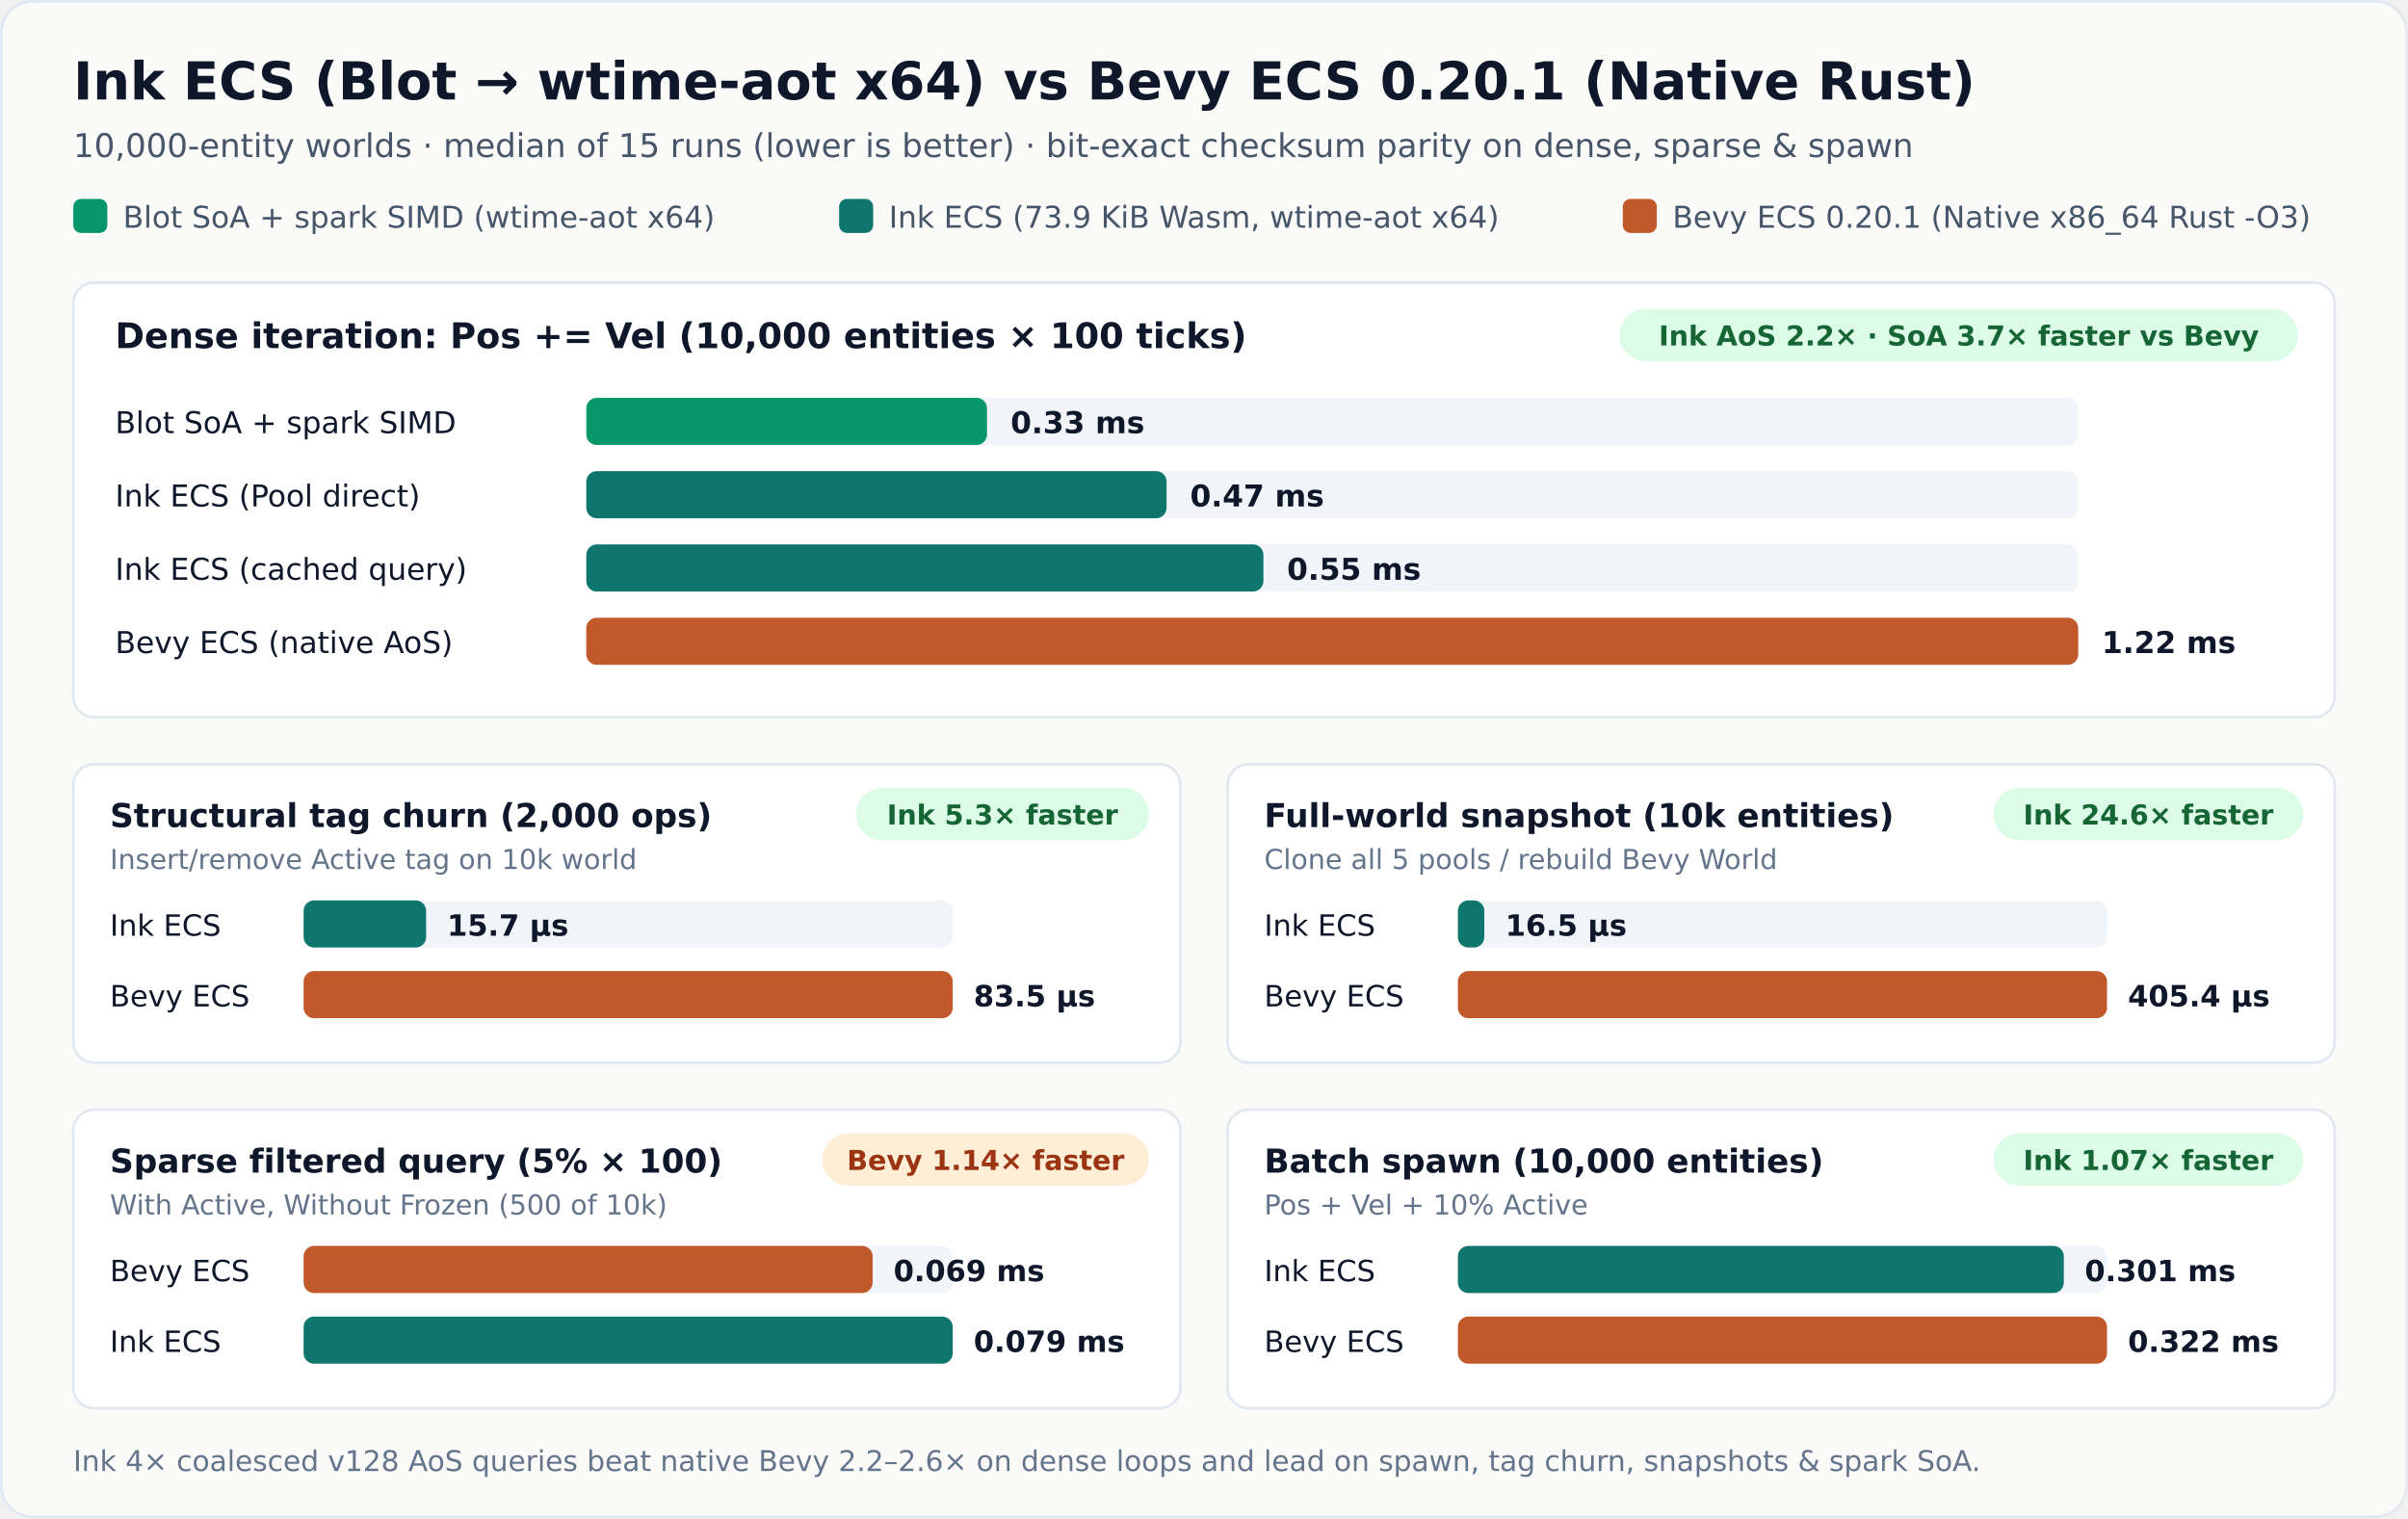
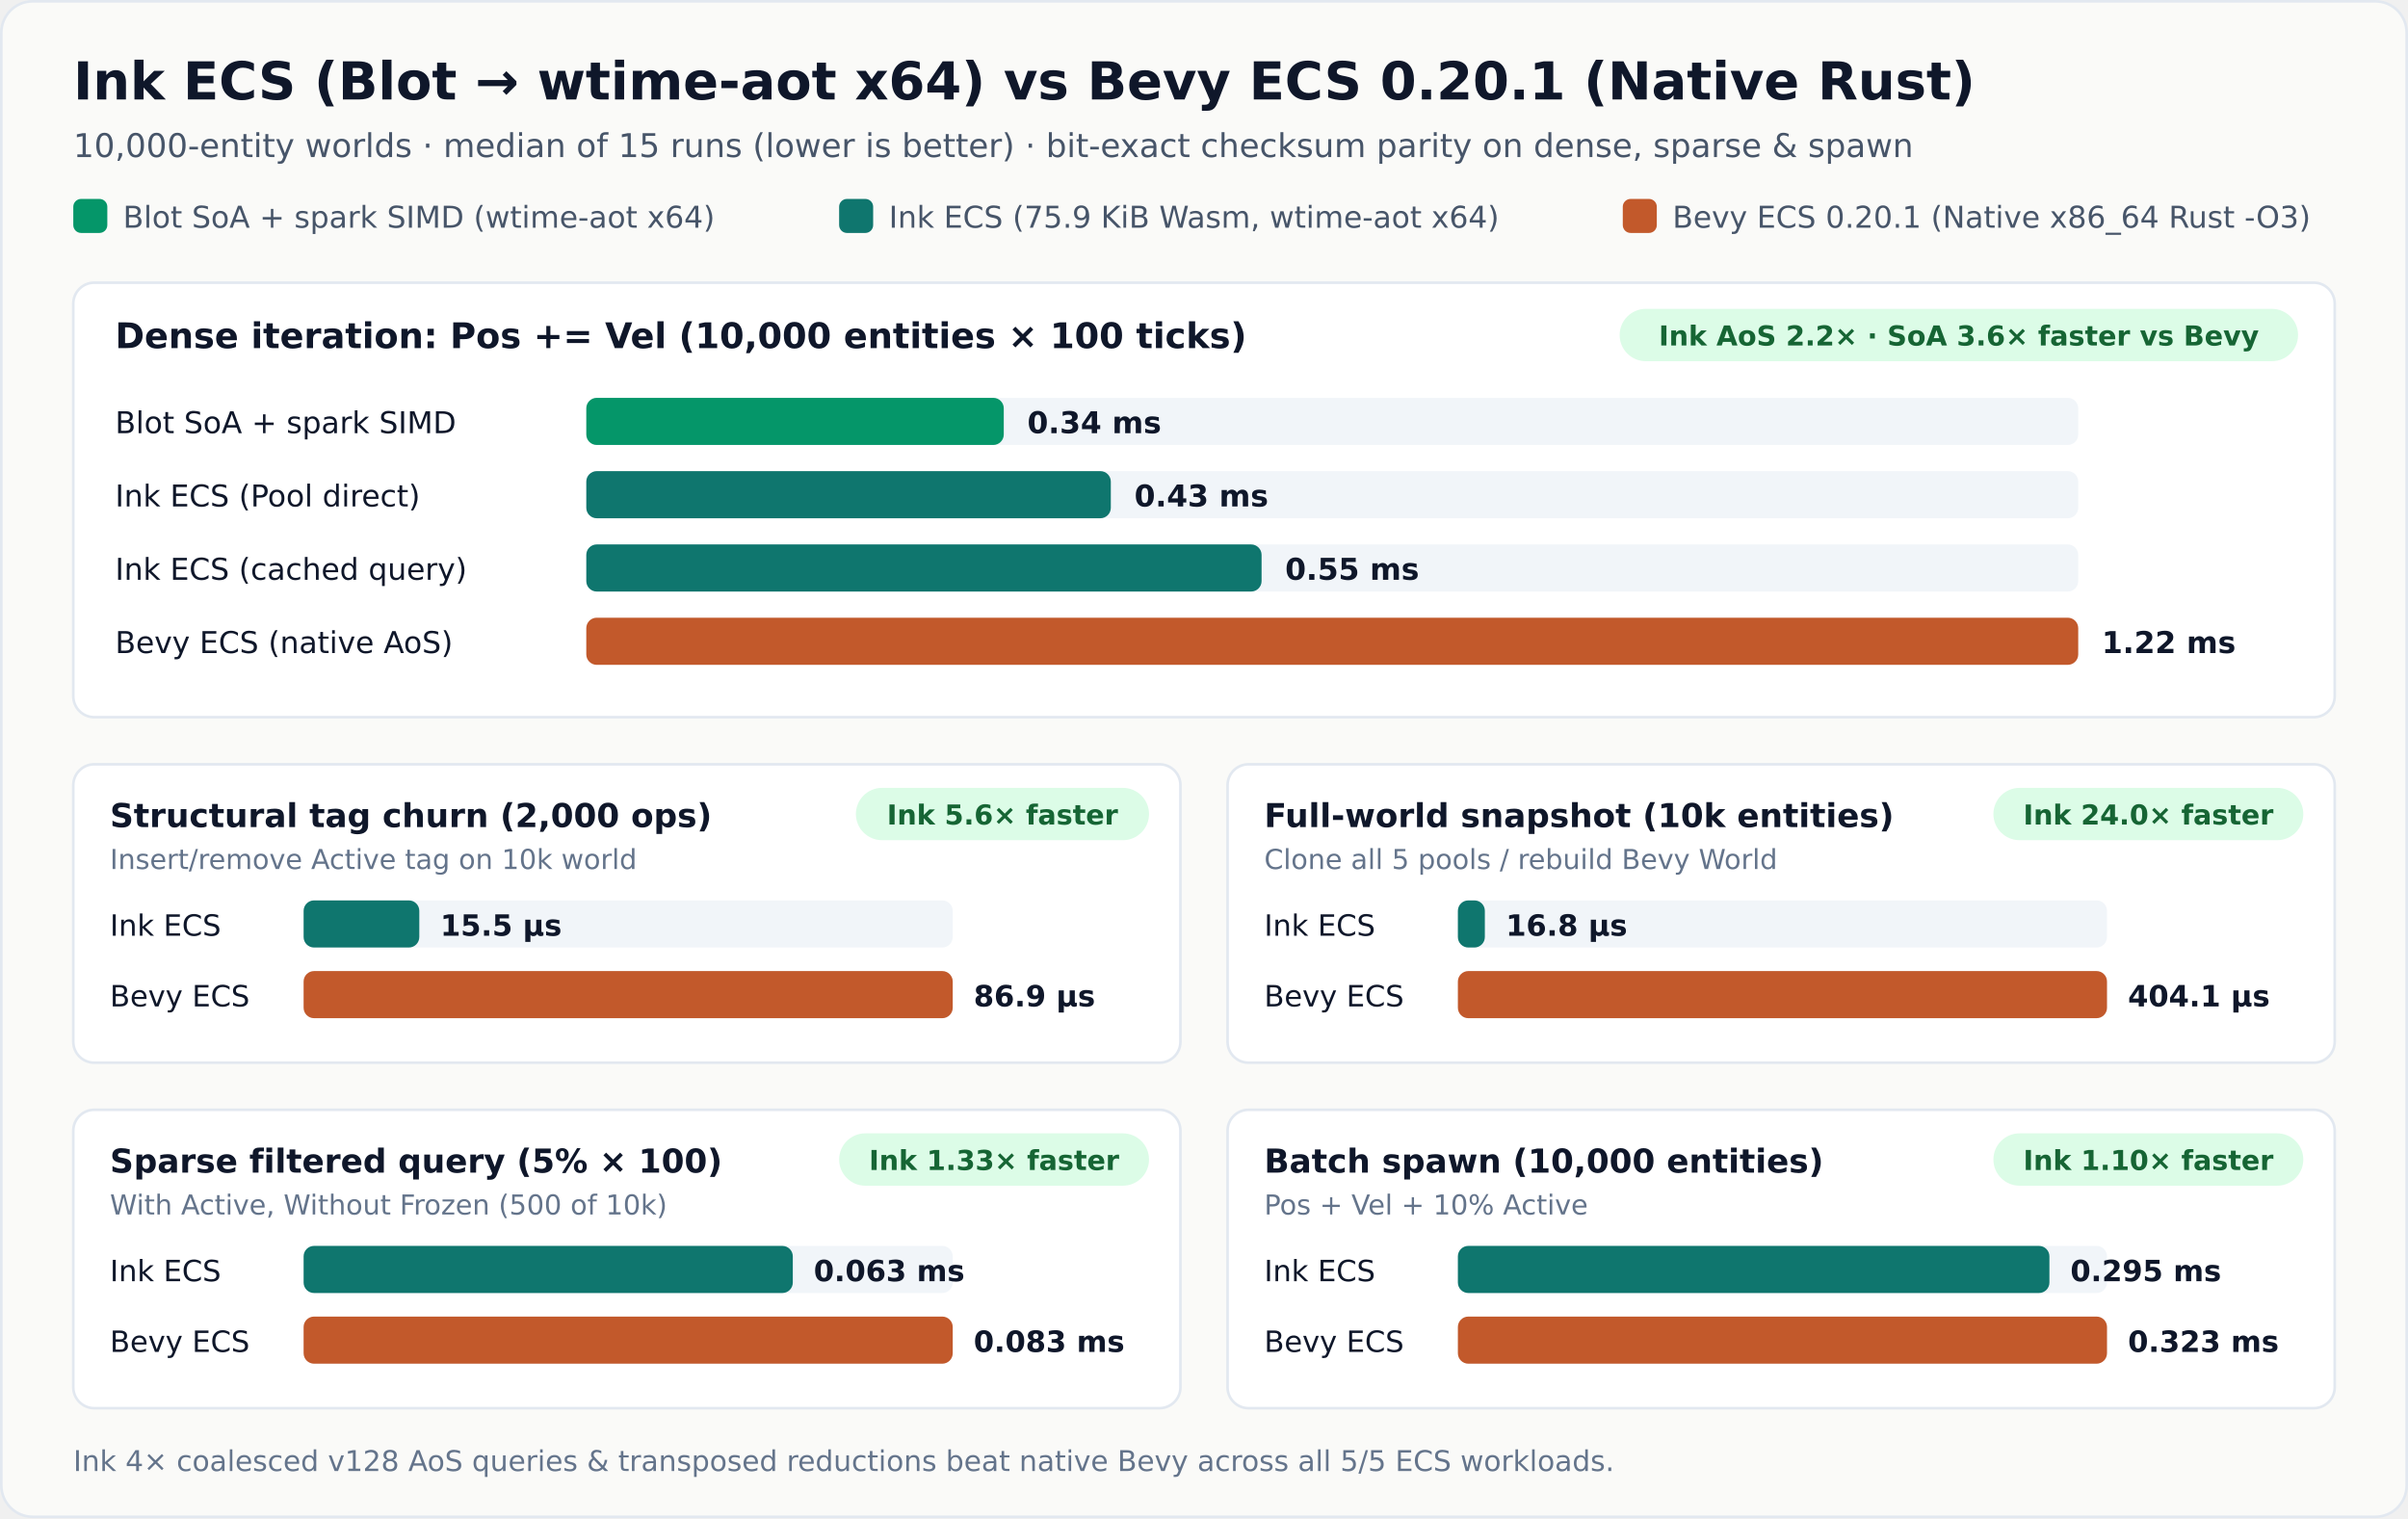
<svg xmlns="http://www.w3.org/2000/svg" width="920" height="580" viewBox="0 0 920 580" role="img" aria-label="Ink ECS vs Bevy ECS 0.20.1 performance comparison">
  <rect x="0.5" y="0.5" width="919" height="579" rx="12" fill="#fafaf8" stroke="#e2e8f0" />
  <text x="28.0" y="38.0" font-family="'DejaVu Sans', system-ui, -apple-system, 'Segoe UI', Helvetica, Arial, sans-serif" font-size="20" font-weight="700" fill="#0f172a" text-anchor="start">Ink ECS (Blot → wtime-aot x64) vs Bevy ECS 0.20.1 (Native Rust)</text>
  <text x="28.0" y="60.0" font-family="'DejaVu Sans', system-ui, -apple-system, 'Segoe UI', Helvetica, Arial, sans-serif" font-size="12.5" font-weight="400" fill="#475569" text-anchor="start">10,000-entity worlds · median of 15 runs (lower is better) · bit-exact checksum parity on dense, sparse &amp; spawn</text>
  <rect x="28.0" y="76.0" width="13" height="13" rx="3" fill="#059669" />
  <text x="47.0" y="87.0" font-family="'DejaVu Sans', system-ui, -apple-system, 'Segoe UI', Helvetica, Arial, sans-serif" font-size="11.5" font-weight="500" fill="#475569">Blot SoA + spark SIMD (wtime-aot x64)</text>
  <rect x="320.6" y="76.0" width="13" height="13" rx="3" fill="#0f766e" />
-   <text x="339.6" y="87.0" font-family="'DejaVu Sans', system-ui, -apple-system, 'Segoe UI', Helvetica, Arial, sans-serif" font-size="11.5" font-weight="500" fill="#475569">Ink ECS (73.9 KiB Wasm, wtime-aot x64)</text>
+   <text x="339.6" y="87.0" font-family="'DejaVu Sans', system-ui, -apple-system, 'Segoe UI', Helvetica, Arial, sans-serif" font-size="11.5" font-weight="500" fill="#475569">Ink ECS (75.9 KiB Wasm, wtime-aot x64)</text>
  <rect x="620.0" y="76.0" width="13" height="13" rx="3" fill="#c2592b" />
  <text x="639.0" y="87.0" font-family="'DejaVu Sans', system-ui, -apple-system, 'Segoe UI', Helvetica, Arial, sans-serif" font-size="11.5" font-weight="500" fill="#475569">Bevy ECS 0.20.1 (Native x86_64 Rust -O3)</text>
  <rect x="28" y="108" width="864" height="166" rx="8" fill="#ffffff" stroke="#e2e8f0" />
  <text x="44.0" y="133.0" font-family="'DejaVu Sans', system-ui, -apple-system, 'Segoe UI', Helvetica, Arial, sans-serif" font-size="13.5" font-weight="700" fill="#0f172a" text-anchor="start">Dense iteration: Pos += Vel (10,000 entities × 100 ticks)</text>
  <rect x="618.8" y="118.0" width="259.2" height="20.0" rx="10" fill="#dcfce7" />
-   <text x="748.4" y="132.0" font-family="'DejaVu Sans', system-ui, -apple-system, 'Segoe UI', Helvetica, Arial, sans-serif" font-size="10.5" font-weight="600" fill="#166534" text-anchor="middle">Ink AoS 2.2× · SoA 3.7× faster vs Bevy</text>
+   <text x="748.4" y="132.0" font-family="'DejaVu Sans', system-ui, -apple-system, 'Segoe UI', Helvetica, Arial, sans-serif" font-size="10.5" font-weight="600" fill="#166534" text-anchor="middle">Ink AoS 2.2× · SoA 3.6× faster vs Bevy</text>
  <text x="44.0" y="165.5" font-family="'DejaVu Sans', system-ui, -apple-system, 'Segoe UI', Helvetica, Arial, sans-serif" font-size="11.5" font-weight="500" fill="#0f172a" text-anchor="start">Blot SoA + spark SIMD</text>
  <rect x="224.0" y="152.0" width="570.0" height="18" rx="4" fill="#f1f5f9" />
-   <rect x="224.0" y="152.0" width="153.1" height="18" rx="4" fill="#059669" />
-   <text x="386.1" y="165.5" font-family="'DejaVu Sans', system-ui, -apple-system, 'Segoe UI', Helvetica, Arial, sans-serif" font-size="11.5" font-weight="600" fill="#0f172a" text-anchor="start">0.33 ms</text>
+   <rect x="224.0" y="152.0" width="159.5" height="18" rx="4" fill="#059669" />
+   <text x="392.5" y="165.5" font-family="'DejaVu Sans', system-ui, -apple-system, 'Segoe UI', Helvetica, Arial, sans-serif" font-size="11.5" font-weight="600" fill="#0f172a" text-anchor="start">0.34 ms</text>
  <text x="44.0" y="193.5" font-family="'DejaVu Sans', system-ui, -apple-system, 'Segoe UI', Helvetica, Arial, sans-serif" font-size="11.5" font-weight="500" fill="#0f172a" text-anchor="start">Ink ECS (Pool direct)</text>
  <rect x="224.0" y="180.0" width="570.0" height="18" rx="4" fill="#f1f5f9" />
-   <rect x="224.0" y="180.0" width="221.7" height="18" rx="4" fill="#0f766e" />
-   <text x="454.7" y="193.5" font-family="'DejaVu Sans', system-ui, -apple-system, 'Segoe UI', Helvetica, Arial, sans-serif" font-size="11.5" font-weight="600" fill="#0f172a" text-anchor="start">0.47 ms</text>
+   <rect x="224.0" y="180.0" width="200.4" height="18" rx="4" fill="#0f766e" />
+   <text x="433.4" y="193.5" font-family="'DejaVu Sans', system-ui, -apple-system, 'Segoe UI', Helvetica, Arial, sans-serif" font-size="11.5" font-weight="600" fill="#0f172a" text-anchor="start">0.43 ms</text>
  <text x="44.0" y="221.5" font-family="'DejaVu Sans', system-ui, -apple-system, 'Segoe UI', Helvetica, Arial, sans-serif" font-size="11.5" font-weight="500" fill="#0f172a" text-anchor="start">Ink ECS (cached query)</text>
  <rect x="224.0" y="208.0" width="570.0" height="18" rx="4" fill="#f1f5f9" />
-   <rect x="224.0" y="208.0" width="258.7" height="18" rx="4" fill="#0f766e" />
-   <text x="491.7" y="221.5" font-family="'DejaVu Sans', system-ui, -apple-system, 'Segoe UI', Helvetica, Arial, sans-serif" font-size="11.5" font-weight="600" fill="#0f172a" text-anchor="start">0.55 ms</text>
+   <rect x="224.0" y="208.0" width="258.0" height="18" rx="4" fill="#0f766e" />
+   <text x="491.0" y="221.5" font-family="'DejaVu Sans', system-ui, -apple-system, 'Segoe UI', Helvetica, Arial, sans-serif" font-size="11.5" font-weight="600" fill="#0f172a" text-anchor="start">0.55 ms</text>
  <text x="44.0" y="249.5" font-family="'DejaVu Sans', system-ui, -apple-system, 'Segoe UI', Helvetica, Arial, sans-serif" font-size="11.5" font-weight="500" fill="#0f172a" text-anchor="start">Bevy ECS (native AoS)</text>
  <rect x="224.0" y="236.0" width="570.0" height="18" rx="4" fill="#f1f5f9" />
  <rect x="224.0" y="236.0" width="570.0" height="18" rx="4" fill="#c2592b" />
  <text x="803.0" y="249.5" font-family="'DejaVu Sans', system-ui, -apple-system, 'Segoe UI', Helvetica, Arial, sans-serif" font-size="11.5" font-weight="600" fill="#0f172a" text-anchor="start">1.22 ms</text>
  <rect x="28" y="292" width="423" height="114" rx="8" fill="#ffffff" stroke="#e2e8f0" />
  <text x="42.0" y="316.0" font-family="'DejaVu Sans', system-ui, -apple-system, 'Segoe UI', Helvetica, Arial, sans-serif" font-size="12.6" font-weight="700" fill="#0f172a" text-anchor="start">Structural tag churn (2,000 ops)</text>
  <text x="42.0" y="332.0" font-family="'DejaVu Sans', system-ui, -apple-system, 'Segoe UI', Helvetica, Arial, sans-serif" font-size="10.5" font-weight="400" fill="#64748b" text-anchor="start">Insert/remove Active tag on 10k world</text>
  <rect x="327.0" y="301.0" width="112.0" height="20.0" rx="10" fill="#dcfce7" />
-   <text x="383.0" y="315.0" font-family="'DejaVu Sans', system-ui, -apple-system, 'Segoe UI', Helvetica, Arial, sans-serif" font-size="10.5" font-weight="600" fill="#166534" text-anchor="middle">Ink 5.3× faster</text>
+   <text x="383.0" y="315.0" font-family="'DejaVu Sans', system-ui, -apple-system, 'Segoe UI', Helvetica, Arial, sans-serif" font-size="10.5" font-weight="600" fill="#166534" text-anchor="middle">Ink 5.6× faster</text>
  <text x="42.0" y="357.5" font-family="'DejaVu Sans', system-ui, -apple-system, 'Segoe UI', Helvetica, Arial, sans-serif" font-size="11.2" font-weight="500" fill="#0f172a" text-anchor="start">Ink ECS</text>
  <rect x="116.0" y="344.0" width="248.0" height="18" rx="4" fill="#f1f5f9" />
-   <rect x="116.0" y="344.0" width="46.8" height="18" rx="4" fill="#0f766e" />
-   <text x="170.8" y="357.5" font-family="'DejaVu Sans', system-ui, -apple-system, 'Segoe UI', Helvetica, Arial, sans-serif" font-size="11.2" font-weight="600" fill="#0f172a" text-anchor="start">15.7 µs</text>
+   <rect x="116.0" y="344.0" width="44.2" height="18" rx="4" fill="#0f766e" />
+   <text x="168.2" y="357.5" font-family="'DejaVu Sans', system-ui, -apple-system, 'Segoe UI', Helvetica, Arial, sans-serif" font-size="11.2" font-weight="600" fill="#0f172a" text-anchor="start">15.5 µs</text>
  <text x="42.0" y="384.5" font-family="'DejaVu Sans', system-ui, -apple-system, 'Segoe UI', Helvetica, Arial, sans-serif" font-size="11.2" font-weight="500" fill="#0f172a" text-anchor="start">Bevy ECS</text>
  <rect x="116.0" y="371.0" width="248.0" height="18" rx="4" fill="#f1f5f9" />
  <rect x="116.0" y="371.0" width="248.0" height="18" rx="4" fill="#c2592b" />
-   <text x="372.0" y="384.5" font-family="'DejaVu Sans', system-ui, -apple-system, 'Segoe UI', Helvetica, Arial, sans-serif" font-size="11.2" font-weight="600" fill="#0f172a" text-anchor="start">83.5 µs</text>
+   <text x="372.0" y="384.5" font-family="'DejaVu Sans', system-ui, -apple-system, 'Segoe UI', Helvetica, Arial, sans-serif" font-size="11.2" font-weight="600" fill="#0f172a" text-anchor="start">86.9 µs</text>
  <rect x="469" y="292" width="423" height="114" rx="8" fill="#ffffff" stroke="#e2e8f0" />
  <text x="483.0" y="316.0" font-family="'DejaVu Sans', system-ui, -apple-system, 'Segoe UI', Helvetica, Arial, sans-serif" font-size="12.6" font-weight="700" fill="#0f172a" text-anchor="start">Full-world snapshot (10k entities)</text>
  <text x="483.0" y="332.0" font-family="'DejaVu Sans', system-ui, -apple-system, 'Segoe UI', Helvetica, Arial, sans-serif" font-size="10.5" font-weight="400" fill="#64748b" text-anchor="start">Clone all 5 pools / rebuild Bevy World</text>
  <rect x="761.6" y="301.0" width="118.4" height="20.0" rx="10" fill="#dcfce7" />
-   <text x="820.8" y="315.0" font-family="'DejaVu Sans', system-ui, -apple-system, 'Segoe UI', Helvetica, Arial, sans-serif" font-size="10.5" font-weight="600" fill="#166534" text-anchor="middle">Ink 24.6× faster</text>
+   <text x="820.8" y="315.0" font-family="'DejaVu Sans', system-ui, -apple-system, 'Segoe UI', Helvetica, Arial, sans-serif" font-size="10.5" font-weight="600" fill="#166534" text-anchor="middle">Ink 24.0× faster</text>
  <text x="483.0" y="357.5" font-family="'DejaVu Sans', system-ui, -apple-system, 'Segoe UI', Helvetica, Arial, sans-serif" font-size="11.2" font-weight="500" fill="#0f172a" text-anchor="start">Ink ECS</text>
  <rect x="557.0" y="344.0" width="248.0" height="18" rx="4" fill="#f1f5f9" />
-   <rect x="557.0" y="344.0" width="10.1" height="18" rx="4" fill="#0f766e" />
-   <text x="575.1" y="357.5" font-family="'DejaVu Sans', system-ui, -apple-system, 'Segoe UI', Helvetica, Arial, sans-serif" font-size="11.2" font-weight="600" fill="#0f172a" text-anchor="start">16.5 µs</text>
+   <rect x="557.0" y="344.0" width="10.3" height="18" rx="4" fill="#0f766e" />
+   <text x="575.3" y="357.5" font-family="'DejaVu Sans', system-ui, -apple-system, 'Segoe UI', Helvetica, Arial, sans-serif" font-size="11.2" font-weight="600" fill="#0f172a" text-anchor="start">16.8 µs</text>
  <text x="483.0" y="384.5" font-family="'DejaVu Sans', system-ui, -apple-system, 'Segoe UI', Helvetica, Arial, sans-serif" font-size="11.2" font-weight="500" fill="#0f172a" text-anchor="start">Bevy ECS</text>
  <rect x="557.0" y="371.0" width="248.0" height="18" rx="4" fill="#f1f5f9" />
  <rect x="557.0" y="371.0" width="248.0" height="18" rx="4" fill="#c2592b" />
-   <text x="813.0" y="384.5" font-family="'DejaVu Sans', system-ui, -apple-system, 'Segoe UI', Helvetica, Arial, sans-serif" font-size="11.2" font-weight="600" fill="#0f172a" text-anchor="start">405.4 µs</text>
+   <text x="813.0" y="384.5" font-family="'DejaVu Sans', system-ui, -apple-system, 'Segoe UI', Helvetica, Arial, sans-serif" font-size="11.2" font-weight="600" fill="#0f172a" text-anchor="start">404.1 µs</text>
  <rect x="28" y="424" width="423" height="114" rx="8" fill="#ffffff" stroke="#e2e8f0" />
  <text x="42.0" y="448.0" font-family="'DejaVu Sans', system-ui, -apple-system, 'Segoe UI', Helvetica, Arial, sans-serif" font-size="12.6" font-weight="700" fill="#0f172a" text-anchor="start">Sparse filtered query (5% × 100)</text>
  <text x="42.0" y="464.0" font-family="'DejaVu Sans', system-ui, -apple-system, 'Segoe UI', Helvetica, Arial, sans-serif" font-size="10.5" font-weight="400" fill="#64748b" text-anchor="start">With Active, Without Frozen (500 of 10k)</text>
-   <rect x="314.2" y="433.0" width="124.8" height="20.0" rx="10" fill="#ffedd5" />
-   <text x="376.6" y="447.0" font-family="'DejaVu Sans', system-ui, -apple-system, 'Segoe UI', Helvetica, Arial, sans-serif" font-size="10.5" font-weight="600" fill="#9a3412" text-anchor="middle">Bevy 1.14× faster</text>
-   <text x="42.0" y="489.5" font-family="'DejaVu Sans', system-ui, -apple-system, 'Segoe UI', Helvetica, Arial, sans-serif" font-size="11.2" font-weight="500" fill="#0f172a" text-anchor="start">Bevy ECS</text>
+   <rect x="320.6" y="433.0" width="118.4" height="20.0" rx="10" fill="#dcfce7" />
+   <text x="379.8" y="447.0" font-family="'DejaVu Sans', system-ui, -apple-system, 'Segoe UI', Helvetica, Arial, sans-serif" font-size="10.5" font-weight="600" fill="#166534" text-anchor="middle">Ink 1.33× faster</text>
+   <text x="42.0" y="489.5" font-family="'DejaVu Sans', system-ui, -apple-system, 'Segoe UI', Helvetica, Arial, sans-serif" font-size="11.2" font-weight="500" fill="#0f172a" text-anchor="start">Ink ECS</text>
  <rect x="116.0" y="476.0" width="248.0" height="18" rx="4" fill="#f1f5f9" />
-   <rect x="116.0" y="476.0" width="217.4" height="18" rx="4" fill="#c2592b" />
-   <text x="341.4" y="489.5" font-family="'DejaVu Sans', system-ui, -apple-system, 'Segoe UI', Helvetica, Arial, sans-serif" font-size="11.2" font-weight="600" fill="#0f172a" text-anchor="start">0.069 ms</text>
-   <text x="42.0" y="516.5" font-family="'DejaVu Sans', system-ui, -apple-system, 'Segoe UI', Helvetica, Arial, sans-serif" font-size="11.2" font-weight="500" fill="#0f172a" text-anchor="start">Ink ECS</text>
+   <rect x="116.0" y="476.0" width="186.9" height="18" rx="4" fill="#0f766e" />
+   <text x="310.9" y="489.5" font-family="'DejaVu Sans', system-ui, -apple-system, 'Segoe UI', Helvetica, Arial, sans-serif" font-size="11.2" font-weight="600" fill="#0f172a" text-anchor="start">0.063 ms</text>
+   <text x="42.0" y="516.5" font-family="'DejaVu Sans', system-ui, -apple-system, 'Segoe UI', Helvetica, Arial, sans-serif" font-size="11.2" font-weight="500" fill="#0f172a" text-anchor="start">Bevy ECS</text>
  <rect x="116.0" y="503.0" width="248.0" height="18" rx="4" fill="#f1f5f9" />
-   <rect x="116.0" y="503.0" width="248.0" height="18" rx="4" fill="#0f766e" />
-   <text x="372.0" y="516.5" font-family="'DejaVu Sans', system-ui, -apple-system, 'Segoe UI', Helvetica, Arial, sans-serif" font-size="11.2" font-weight="600" fill="#0f172a" text-anchor="start">0.079 ms</text>
+   <rect x="116.0" y="503.0" width="248.0" height="18" rx="4" fill="#c2592b" />
+   <text x="372.0" y="516.5" font-family="'DejaVu Sans', system-ui, -apple-system, 'Segoe UI', Helvetica, Arial, sans-serif" font-size="11.2" font-weight="600" fill="#0f172a" text-anchor="start">0.083 ms</text>
  <rect x="469" y="424" width="423" height="114" rx="8" fill="#ffffff" stroke="#e2e8f0" />
  <text x="483.0" y="448.0" font-family="'DejaVu Sans', system-ui, -apple-system, 'Segoe UI', Helvetica, Arial, sans-serif" font-size="12.6" font-weight="700" fill="#0f172a" text-anchor="start">Batch spawn (10,000 entities)</text>
  <text x="483.0" y="464.0" font-family="'DejaVu Sans', system-ui, -apple-system, 'Segoe UI', Helvetica, Arial, sans-serif" font-size="10.5" font-weight="400" fill="#64748b" text-anchor="start">Pos + Vel + 10% Active</text>
  <rect x="761.6" y="433.0" width="118.4" height="20.0" rx="10" fill="#dcfce7" />
-   <text x="820.8" y="447.0" font-family="'DejaVu Sans', system-ui, -apple-system, 'Segoe UI', Helvetica, Arial, sans-serif" font-size="10.5" font-weight="600" fill="#166534" text-anchor="middle">Ink 1.07× faster</text>
+   <text x="820.8" y="447.0" font-family="'DejaVu Sans', system-ui, -apple-system, 'Segoe UI', Helvetica, Arial, sans-serif" font-size="10.5" font-weight="600" fill="#166534" text-anchor="middle">Ink 1.10× faster</text>
  <text x="483.0" y="489.5" font-family="'DejaVu Sans', system-ui, -apple-system, 'Segoe UI', Helvetica, Arial, sans-serif" font-size="11.2" font-weight="500" fill="#0f172a" text-anchor="start">Ink ECS</text>
  <rect x="557.0" y="476.0" width="248.0" height="18" rx="4" fill="#f1f5f9" />
-   <rect x="557.0" y="476.0" width="231.5" height="18" rx="4" fill="#0f766e" />
-   <text x="796.5" y="489.5" font-family="'DejaVu Sans', system-ui, -apple-system, 'Segoe UI', Helvetica, Arial, sans-serif" font-size="11.2" font-weight="600" fill="#0f172a" text-anchor="start">0.301 ms</text>
+   <rect x="557.0" y="476.0" width="226.0" height="18" rx="4" fill="#0f766e" />
+   <text x="791.0" y="489.5" font-family="'DejaVu Sans', system-ui, -apple-system, 'Segoe UI', Helvetica, Arial, sans-serif" font-size="11.2" font-weight="600" fill="#0f172a" text-anchor="start">0.295 ms</text>
  <text x="483.0" y="516.5" font-family="'DejaVu Sans', system-ui, -apple-system, 'Segoe UI', Helvetica, Arial, sans-serif" font-size="11.2" font-weight="500" fill="#0f172a" text-anchor="start">Bevy ECS</text>
  <rect x="557.0" y="503.0" width="248.0" height="18" rx="4" fill="#f1f5f9" />
  <rect x="557.0" y="503.0" width="248.0" height="18" rx="4" fill="#c2592b" />
-   <text x="813.0" y="516.5" font-family="'DejaVu Sans', system-ui, -apple-system, 'Segoe UI', Helvetica, Arial, sans-serif" font-size="11.2" font-weight="600" fill="#0f172a" text-anchor="start">0.322 ms</text>
-   <text x="28.0" y="562.0" font-family="'DejaVu Sans', system-ui, -apple-system, 'Segoe UI', Helvetica, Arial, sans-serif" font-size="10.9" font-weight="400" fill="#64748b" text-anchor="start">Ink 4× coalesced v128 AoS queries beat native Bevy 2.2–2.6× on dense loops and lead on spawn, tag churn, snapshots &amp; spark SoA.</text>
+   <text x="813.0" y="516.5" font-family="'DejaVu Sans', system-ui, -apple-system, 'Segoe UI', Helvetica, Arial, sans-serif" font-size="11.2" font-weight="600" fill="#0f172a" text-anchor="start">0.323 ms</text>
+   <text x="28.0" y="562.0" font-family="'DejaVu Sans', system-ui, -apple-system, 'Segoe UI', Helvetica, Arial, sans-serif" font-size="10.9" font-weight="400" fill="#64748b" text-anchor="start">Ink 4× coalesced v128 AoS queries &amp; transposed reductions beat native Bevy across all 5/5 ECS workloads.</text>
</svg>
